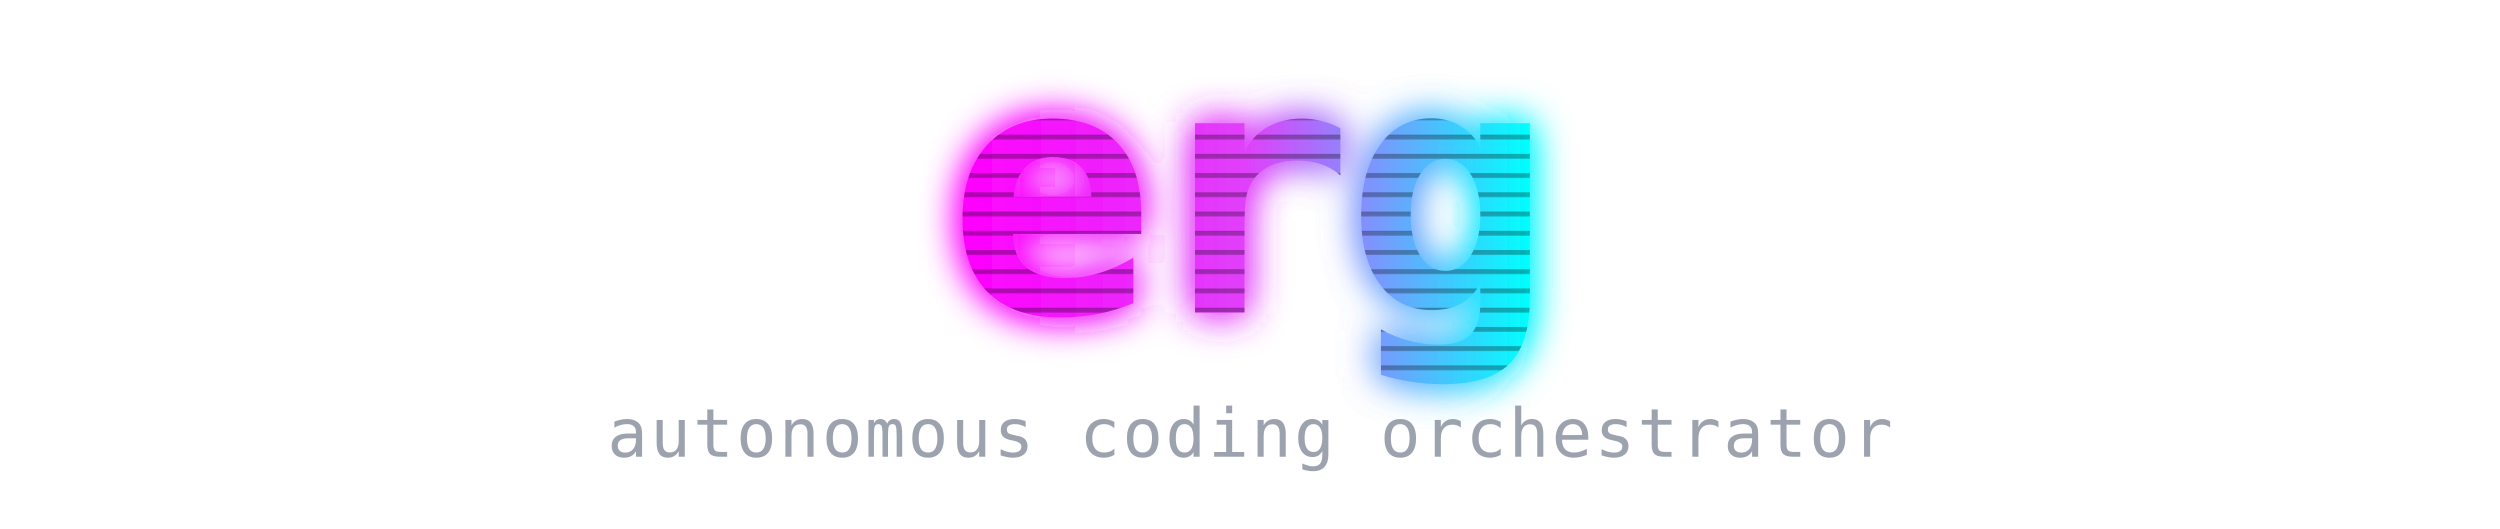
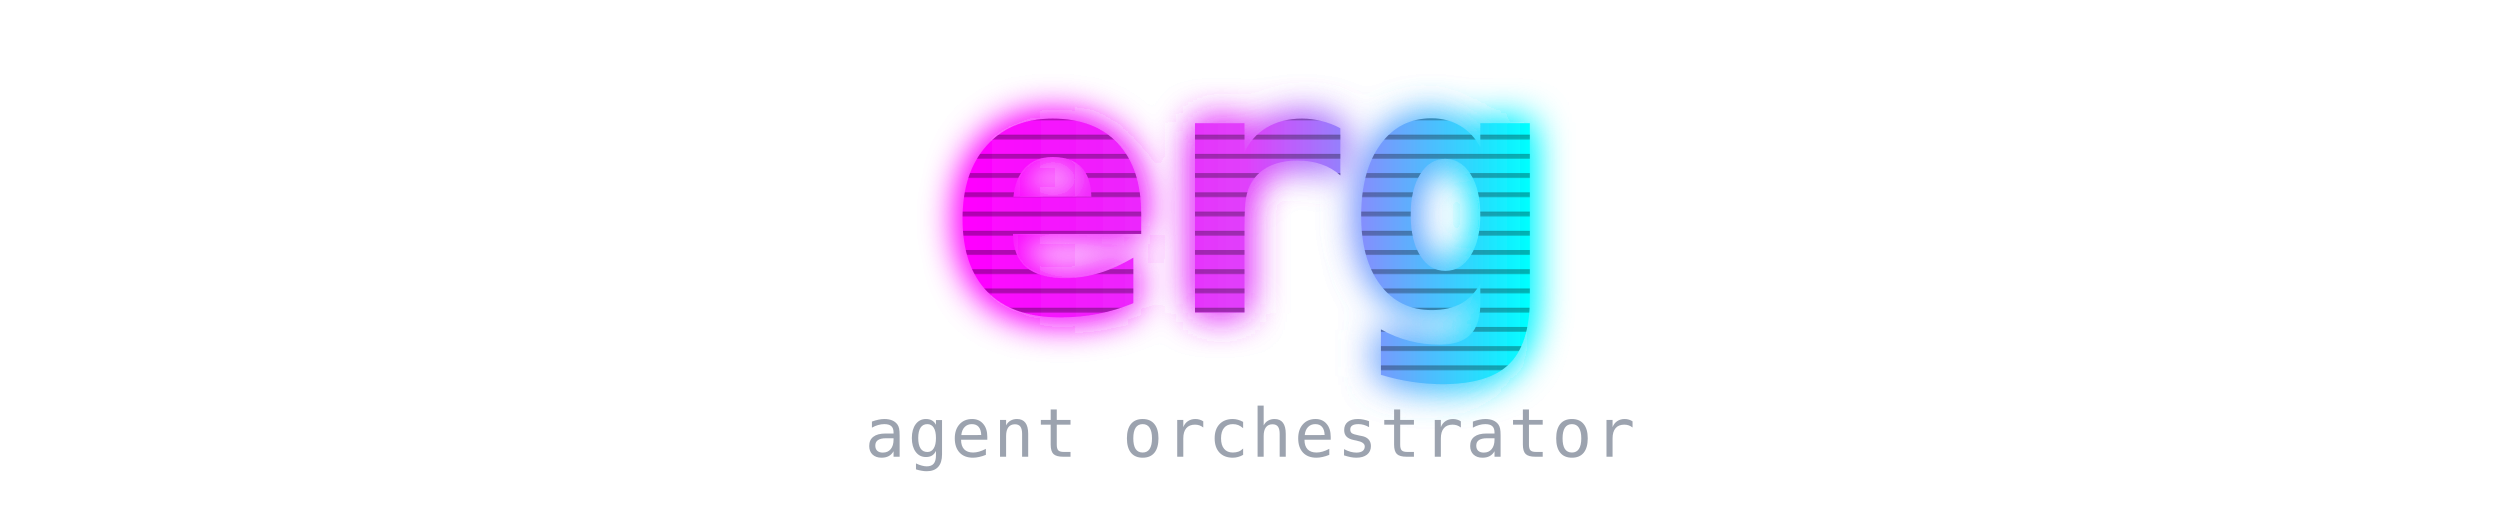
<svg xmlns="http://www.w3.org/2000/svg" viewBox="0 0 520 110">
  <defs>
    <linearGradient id="synthGradient" x1="0%" y1="0%" x2="100%" y2="0%">
      <stop offset="0%" style="stop-color:#FF00FF" />
      <stop offset="50%" style="stop-color:#E040FB" />
      <stop offset="100%" style="stop-color:#00FFFF" />
    </linearGradient>
    <filter id="glow" x="-50%" y="-50%" width="200%" height="200%">
      <feGaussianBlur stdDeviation="4" result="coloredBlur" />
      <feMerge>
        <feMergeNode in="coloredBlur" />
        <feMergeNode in="coloredBlur" />
        <feMergeNode in="SourceGraphic" />
      </feMerge>
    </filter>
    <pattern id="scanlines" patternUnits="userSpaceOnUse" width="4" height="4">
      <line x1="0" y1="0" x2="4" y2="0" stroke="rgba(0,0,0,0.3)" stroke-width="2" />
    </pattern>
  </defs>
  <g filter="url(#glow)">
    <text x="50%" y="65" font-family="'JetBrains Mono', 'SF Mono', 'Fira Code', monospace" font-size="72" font-weight="700" fill="url(#synthGradient)" letter-spacing="-2" text-anchor="middle">
      erg
    </text>
  </g>
  <text x="50%" y="65" font-family="'JetBrains Mono', 'SF Mono', 'Fira Code', monospace" font-size="72" font-weight="700" fill="url(#scanlines)" letter-spacing="-2" text-anchor="middle">
    erg
  </text>
  <text x="50%" y="95" font-family="'JetBrains Mono', 'SF Mono', 'Fira Code', monospace" font-size="14" fill="#9CA3AF" letter-spacing="0.5" text-anchor="middle">
-     autonomous coding orchestrator
+     agent orchestrator
  </text>
</svg>
